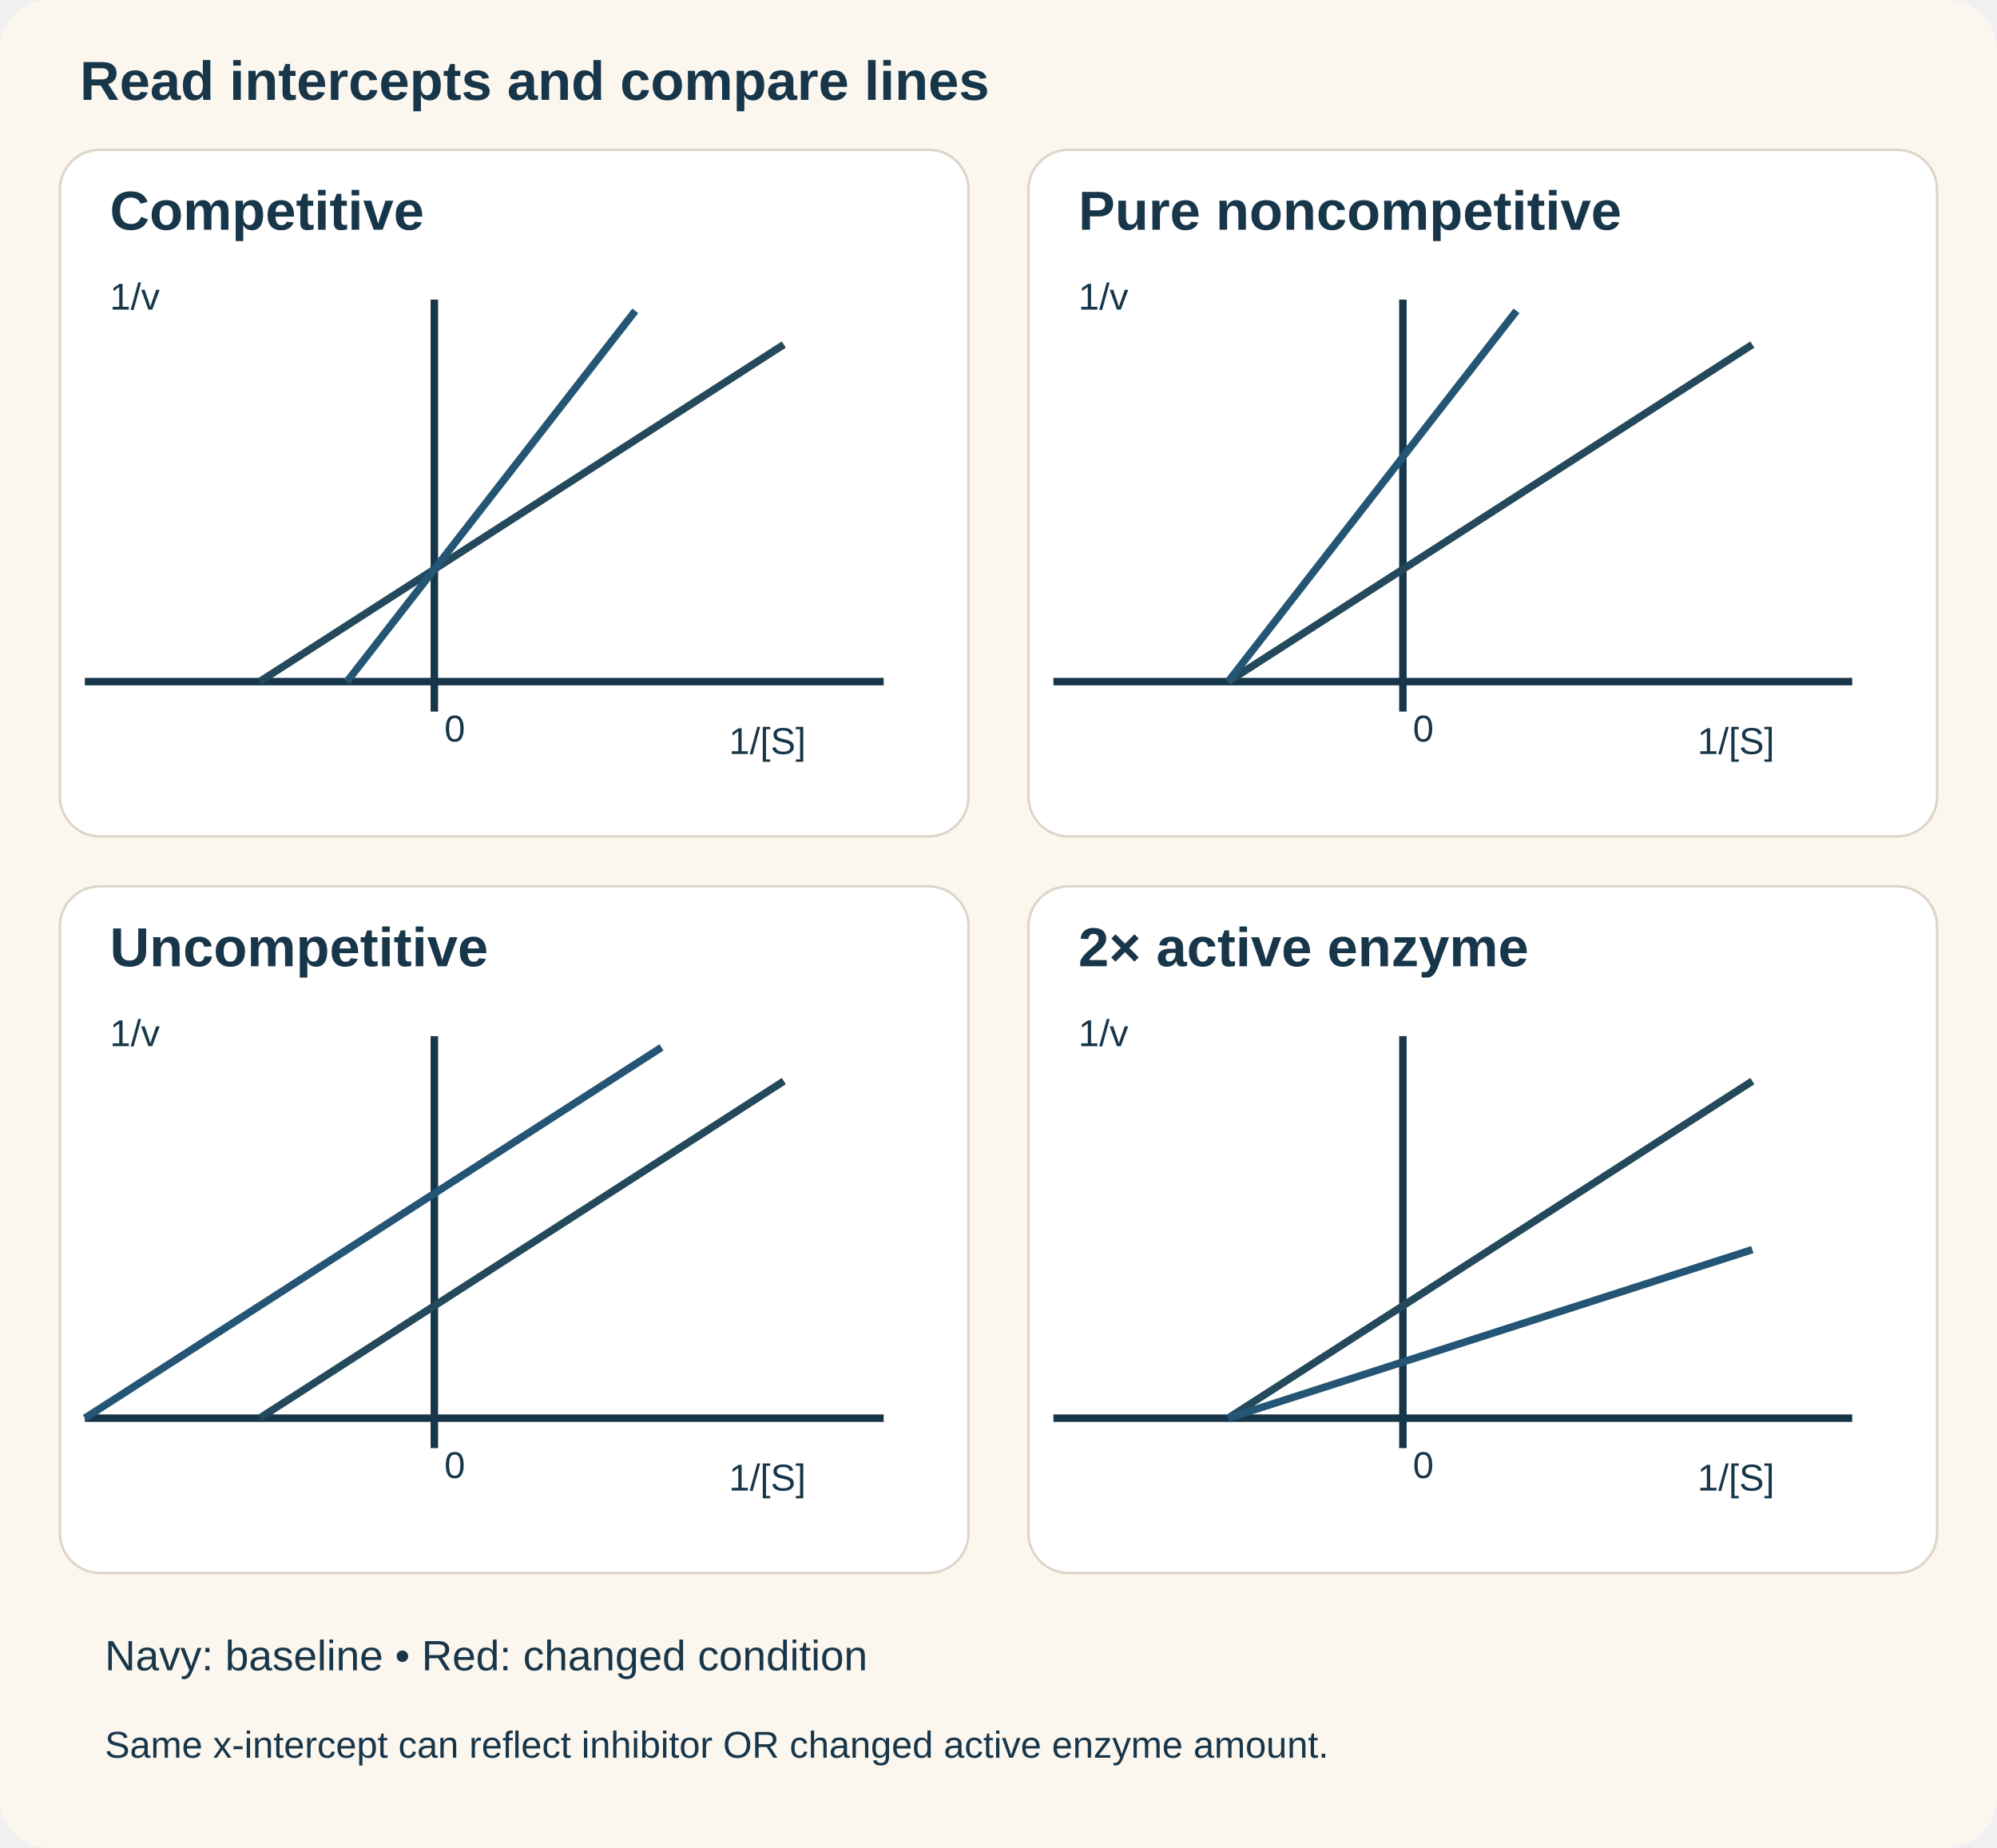
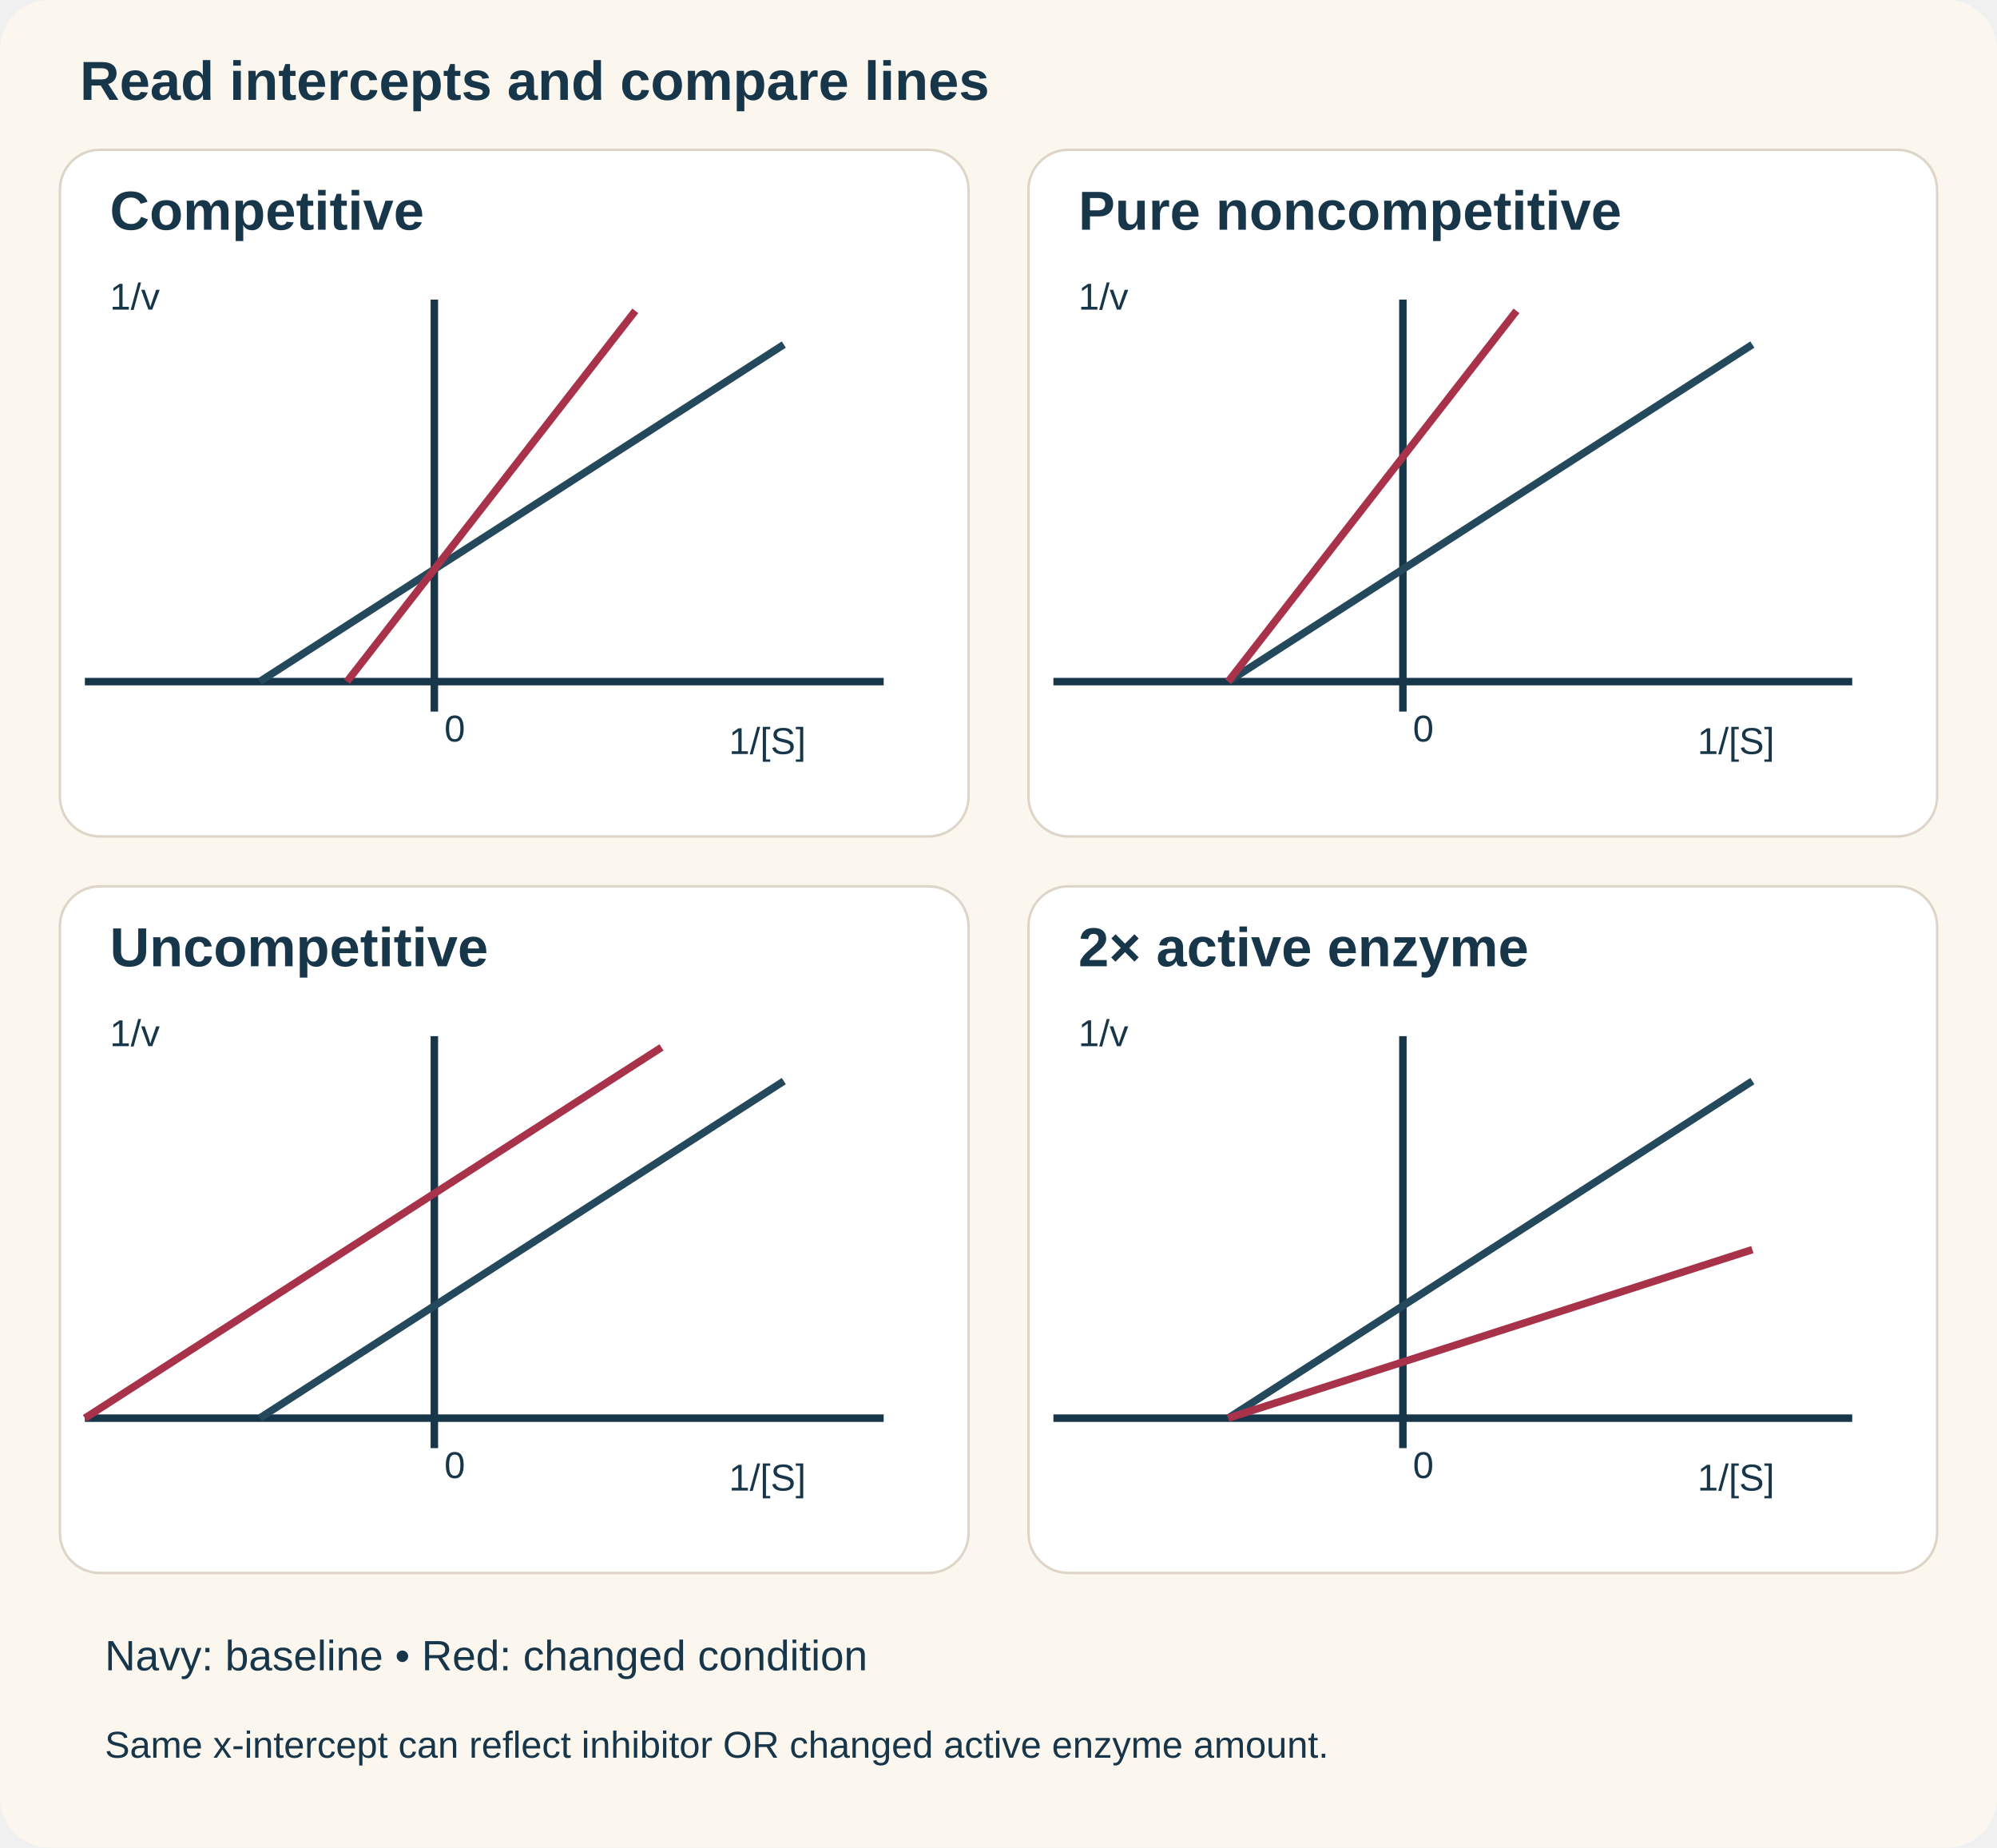
<svg xmlns="http://www.w3.org/2000/svg" width="800" height="740" viewBox="0 0 800 740" role="img" aria-labelledby="title desc">
  <style>text{font-family:Arial,sans-serif;fill:#18364a}.h{font-size:22px;font-weight:bold}.t{font-size:17px}.s{font-size:15px}.bond{stroke:#18364a;stroke-width:3;fill:none}.accent{stroke:#245574;stroke-width:4;fill:none}</style>
  <rect width="800" height="740" fill="#fbf7ef" rx="20" />
  <text x="32" y="40" class="h" text-anchor="start">Read intercepts and compare lines</text>
  <rect x="24" y="60" width="364" height="275" rx="16" fill="white" stroke="#ded5c8" />
  <text x="44" y="92" class="h" text-anchor="start">Competitive</text>
  <path d="M34 273 L354 273" class="bond" />
  <path d="M174 120 L174 285" class="bond" />
  <path d="M104.0 273 L314 138" stroke="#24495c" stroke-width="3" />
-   <path d="M139.0 273 L254.5 124.5" stroke="#245574" stroke-width="3" />
+   <path d="M139.0 273 L254.5 124.5" stroke="#a8324a" stroke-width="3" />
  <text x="44" y="124" class="s" text-anchor="start">1/v</text>
  <text x="292" y="302" class="s" text-anchor="start">1/[S]</text>
  <text x="178" y="297" class="s" text-anchor="start">0</text>
  <rect x="412" y="60" width="364" height="275" rx="16" fill="white" stroke="#ded5c8" />
  <text x="432" y="92" class="h" text-anchor="start">Pure noncompetitive</text>
  <path d="M422 273 L742 273" class="bond" />
  <path d="M562 120 L562 285" class="bond" />
  <path d="M492.0 273 L702 138" stroke="#24495c" stroke-width="3" />
-   <path d="M492.0 273 L607.5 124.5" stroke="#245574" stroke-width="3" />
+   <path d="M492.0 273 L607.5 124.5" stroke="#a8324a" stroke-width="3" />
  <text x="432" y="124" class="s" text-anchor="start">1/v</text>
  <text x="680" y="302" class="s" text-anchor="start">1/[S]</text>
  <text x="566" y="297" class="s" text-anchor="start">0</text>
  <rect x="24" y="355" width="364" height="275" rx="16" fill="white" stroke="#ded5c8" />
  <text x="44" y="387" class="h" text-anchor="start">Uncompetitive</text>
  <path d="M34 568 L354 568" class="bond" />
  <path d="M174 415 L174 580" class="bond" />
  <path d="M104.0 568 L314 433" stroke="#24495c" stroke-width="3" />
-   <path d="M34.0 568 L265.0 419.5" stroke="#245574" stroke-width="3" />
+   <path d="M34.0 568 L265.0 419.5" stroke="#a8324a" stroke-width="3" />
  <text x="44" y="419" class="s" text-anchor="start">1/v</text>
  <text x="292" y="597" class="s" text-anchor="start">1/[S]</text>
  <text x="178" y="592" class="s" text-anchor="start">0</text>
  <rect x="412" y="355" width="364" height="275" rx="16" fill="white" stroke="#ded5c8" />
  <text x="432" y="387" class="h" text-anchor="start">2× active enzyme</text>
  <path d="M422 568 L742 568" class="bond" />
  <path d="M562 415 L562 580" class="bond" />
  <path d="M492.0 568 L702 433" stroke="#24495c" stroke-width="3" />
-   <path d="M492.0 568 L702 500.5" stroke="#245574" stroke-width="3" />
+   <path d="M492.0 568 L702 500.5" stroke="#a8324a" stroke-width="3" />
  <text x="432" y="419" class="s" text-anchor="start">1/v</text>
  <text x="680" y="597" class="s" text-anchor="start">1/[S]</text>
  <text x="566" y="592" class="s" text-anchor="start">0</text>
  <text x="42" y="669" class="t" text-anchor="start">Navy: baseline • Red: changed condition</text>
  <text x="42" y="704" class="s" text-anchor="start">Same x-intercept can reflect inhibitor OR changed active enzyme amount.</text>
</svg>
